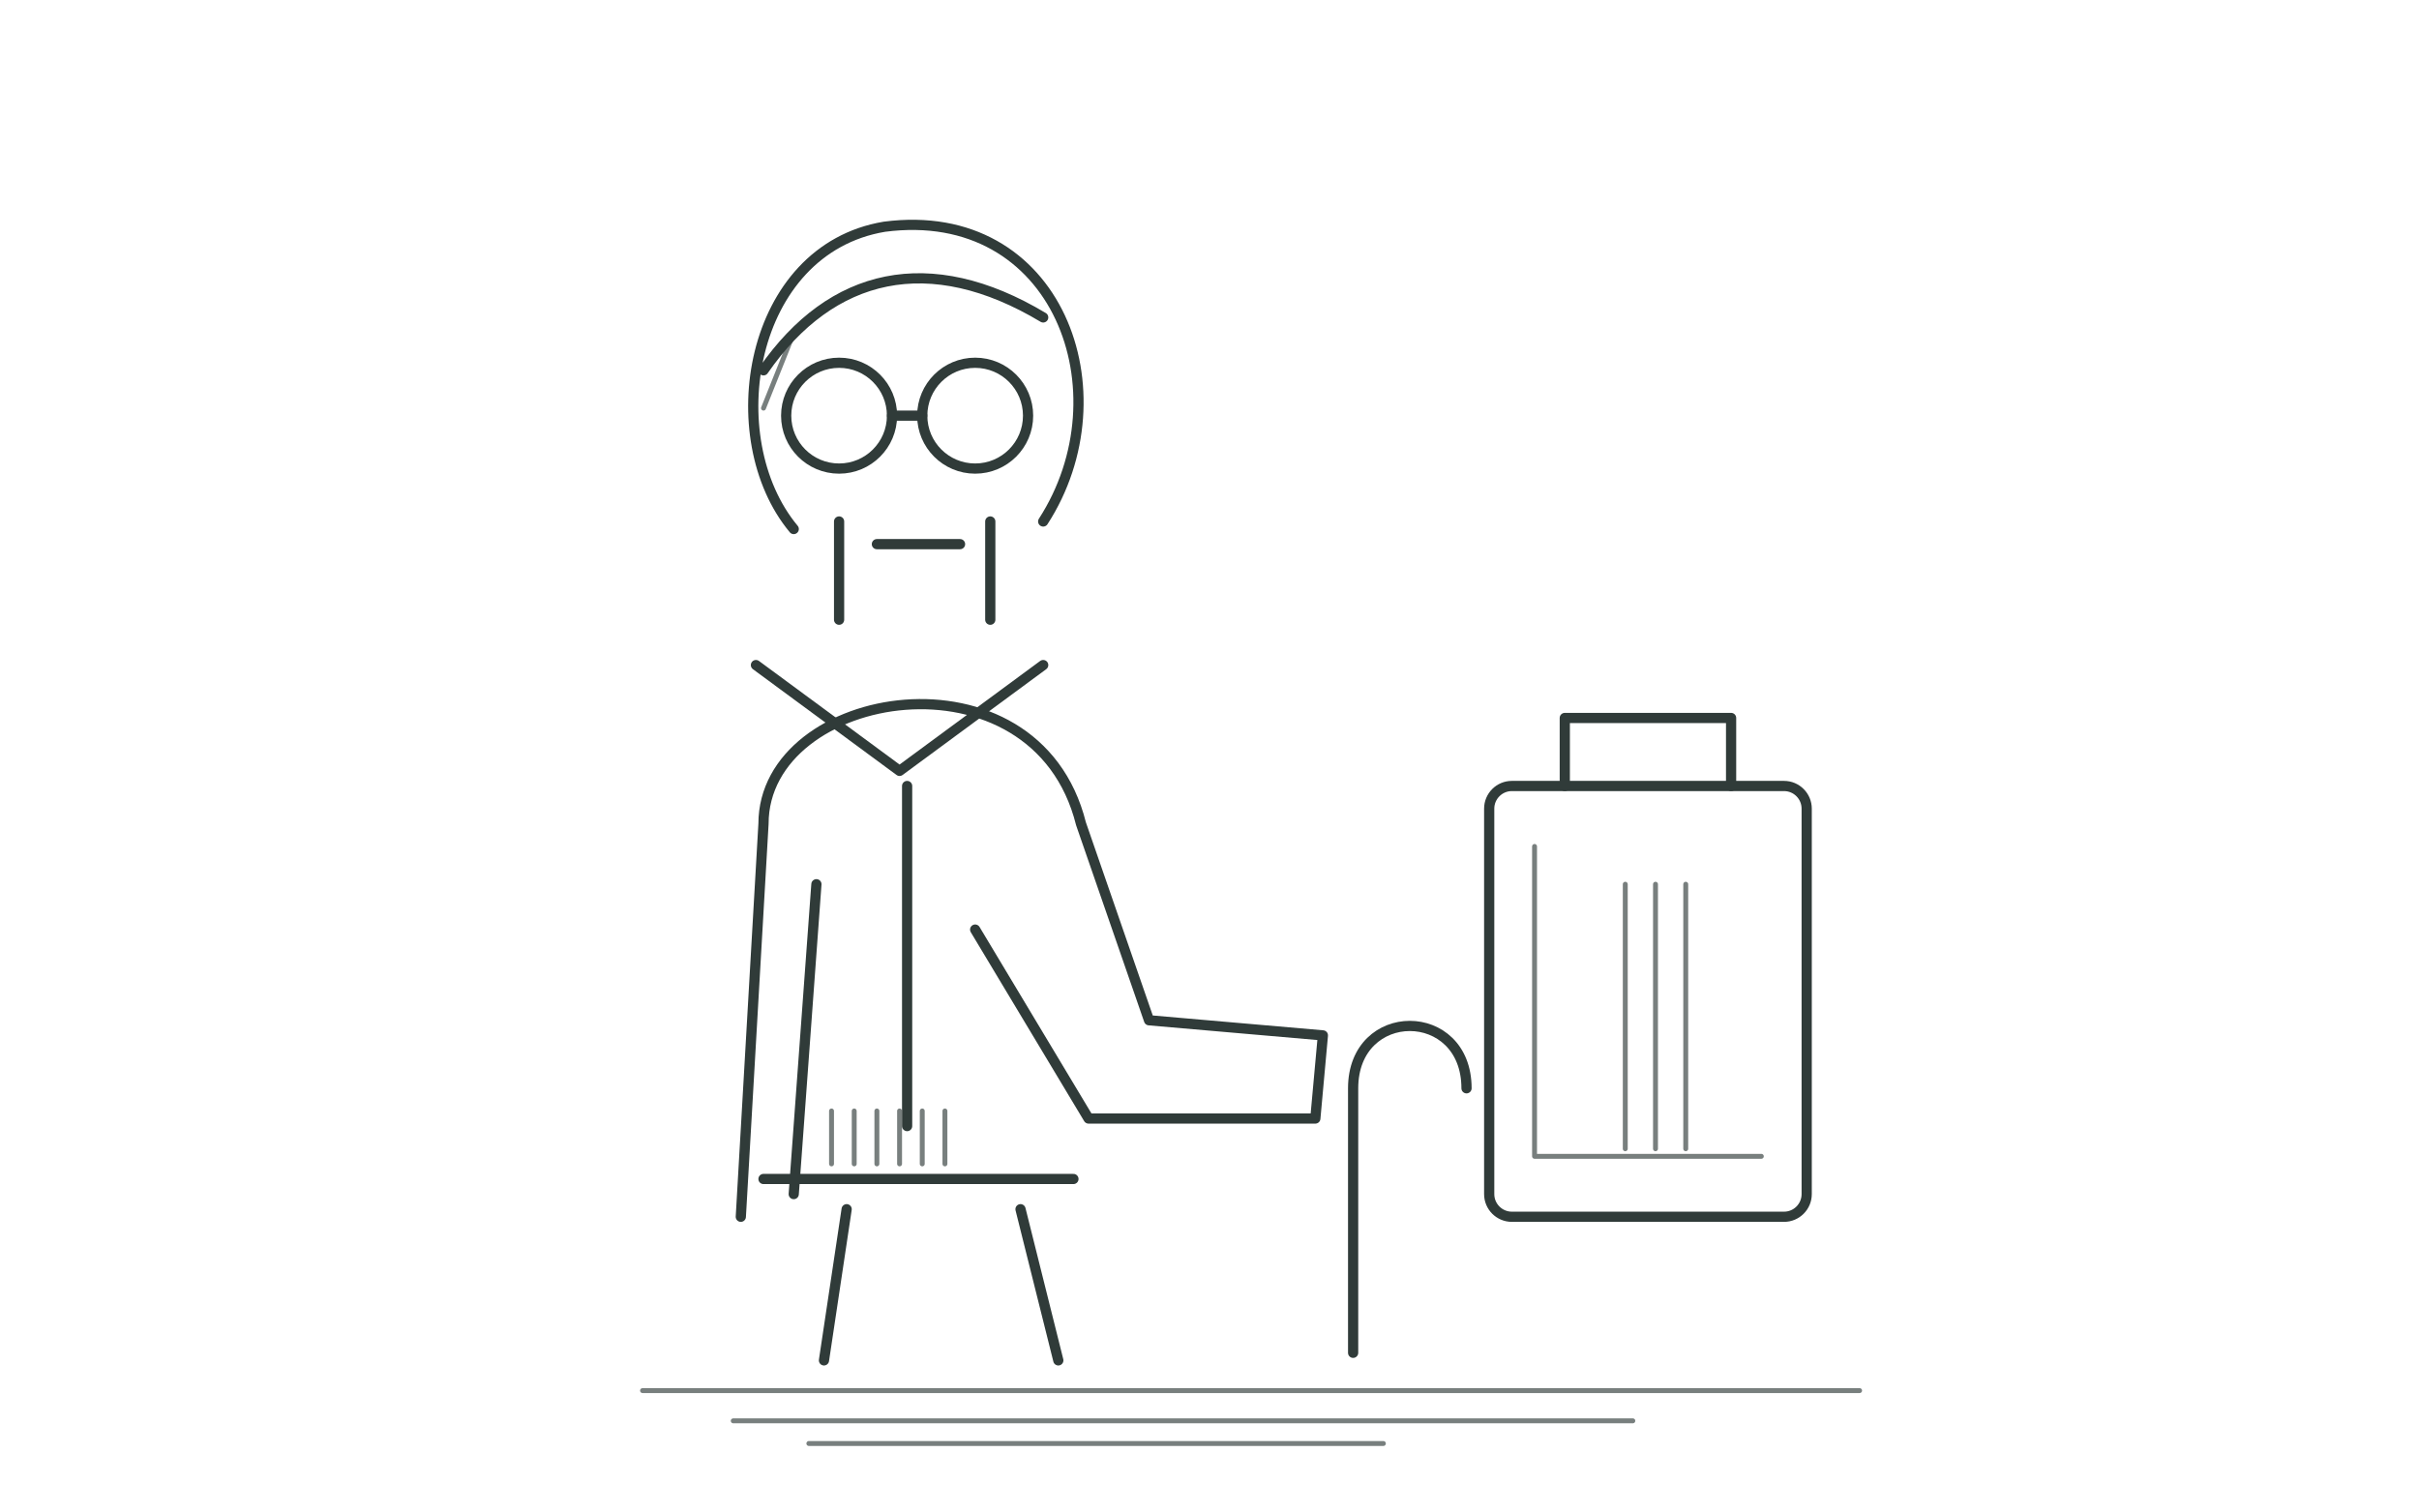
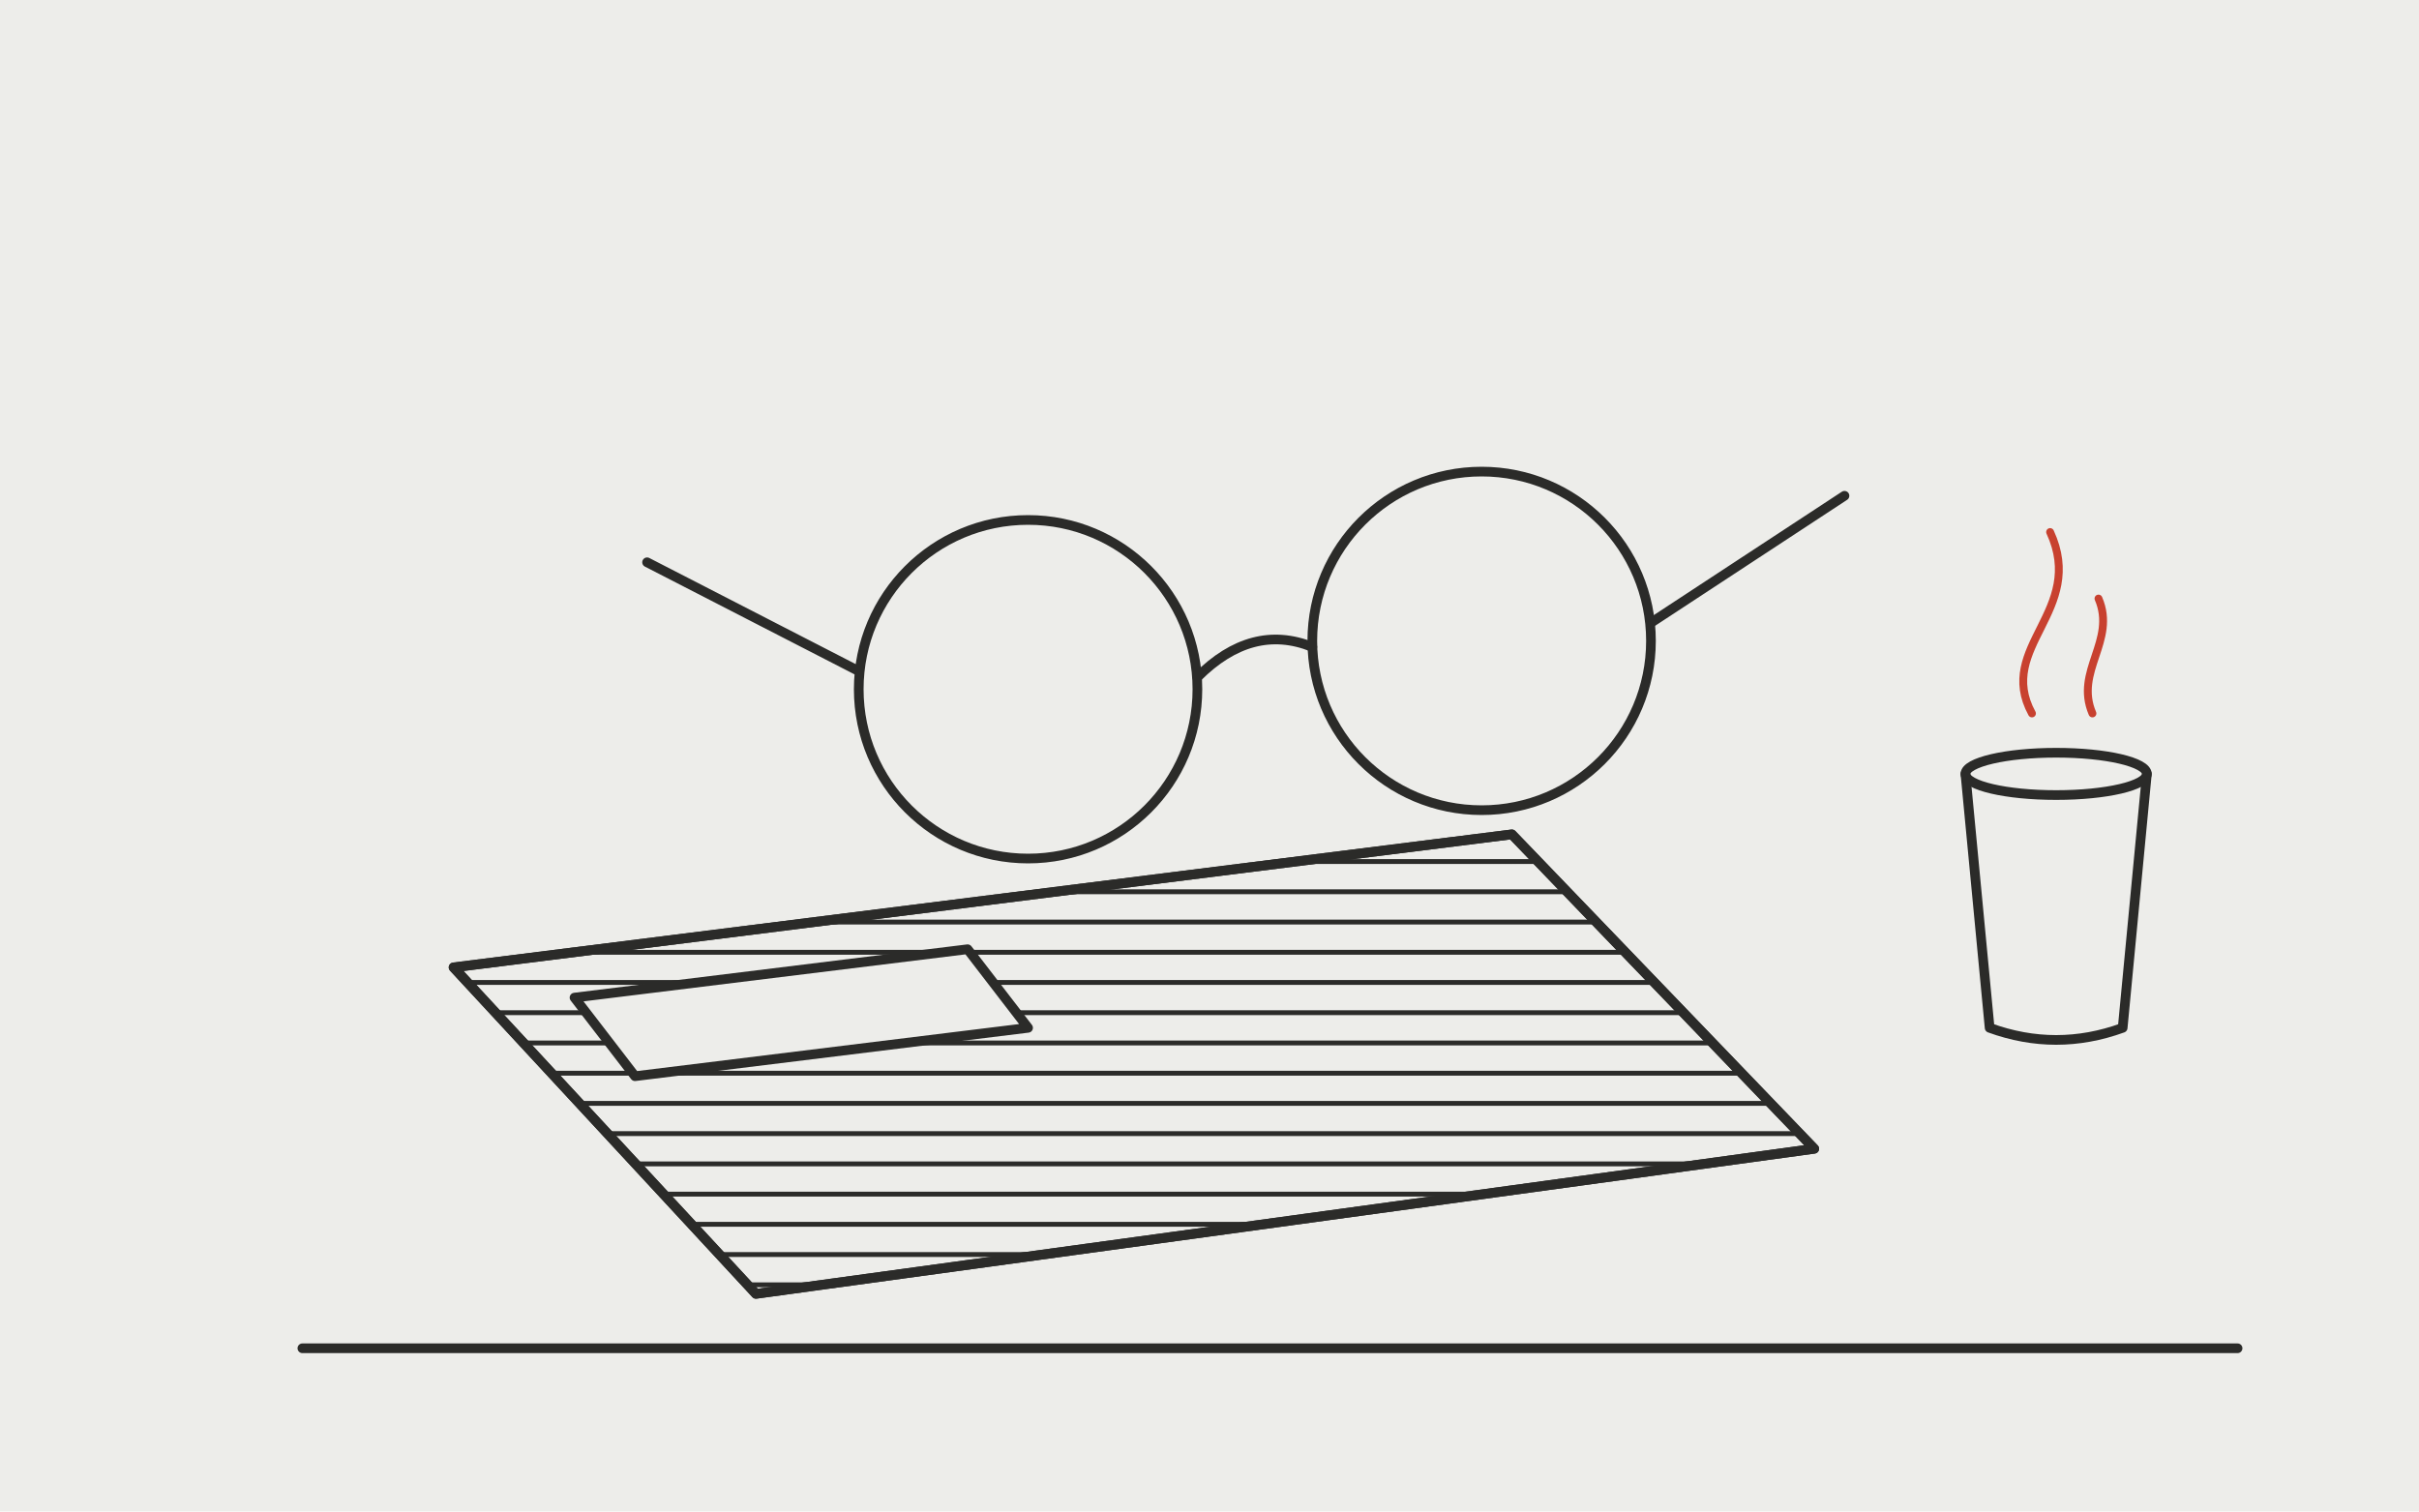
- <svg xmlns="http://www.w3.org/2000/svg" viewBox="0 0 320 200" fill="none" stroke="#303b39" stroke-width="1.35" stroke-linecap="round" stroke-linejoin="round">
+ <svg xmlns="http://www.w3.org/2000/svg" width="320" height="200" viewBox="0 0 800 500">
  <defs>
-     <pattern id="paper" width="1" height="1" patternUnits="userSpaceOnUse">
-       <rect width="1" height="1" fill="#f1f2ee" stroke="none" />
+     <pattern id="hh" patternUnits="userSpaceOnUse" width="10" height="10">
+       <path d="M0 5H10" style="stroke:#2B2B29;stroke-width:1.6" />
    </pattern>
  </defs>
-   <path d="M105 70c-10-12-6-37 12-40 23-3 32 22 21 39M101 49c9-13 22-16 37-7M111 69v13m20-13v13M98 161l3-52c0-18 36-24 42 0l9 26 23 2-1 11h-30l-15-25M101 156h41m-34-39-3 41M112 160l-3 20m26-20 5 20" />
-   <path d="M100 88l19 14 19-14M120 104v45M179 179v-35c0-11 15-11 15 0" />
-   <ellipse cx="111" cy="55" rx="7" ry="7" />
-   <ellipse cx="129" cy="55" rx="7" ry="7" />
-   <path d="M118 55h4m-6 17h11" />
-   <rect x="197" y="104" width="42" height="57" rx="3" />
-   <path d="M207 104v-9h22v9" />
-   <path d="M203 112v41h30M105 44l-4 10" stroke-width=".65" opacity=".65" />
-   <path d="M85 184h161m-149 4h119m-109 3h76" stroke-width=".65" opacity=".65" />
-   <path d="M110 147v7" stroke-width=".65" opacity=".65" />
-   <path d="M113 147v7" stroke-width=".65" opacity=".65" />
-   <path d="M116 147v7" stroke-width=".65" opacity=".65" />
-   <path d="M119 147v7" stroke-width=".65" opacity=".65" />
-   <path d="M122 147v7" stroke-width=".65" opacity=".65" />
-   <path d="M125 147v7" stroke-width=".65" opacity=".65" />
-   <path d="M215 117v35m4-35v35m4-35v35" stroke-width=".65" opacity=".65" />
+   <rect width="800" height="500" fill="#EDEDEA" />
+   <g style="fill:none;stroke:#2B2B29;stroke-width:3.2;stroke-linecap:round;stroke-linejoin:round">
+     <path d="M150 320L500 276L600 380L250 428Z" style="fill:url(#hh)" />
+     <path d="M150 320L500 276L600 380L250 428Z" />
+     <path d="M190 330L320 314L340 340L210 356Z" style="fill:#EDEDEA" />
+     <circle cx="340" cy="228" r="56" style="fill:#EDEDEA" />
+     <circle cx="490" cy="212" r="56" style="fill:#EDEDEA" />
+     <path d="M396 224Q414 206 434 214M284 222L214 186M546 206L610 164" />
+     <path d="M650 256L658 340Q680 348 702 340L710 256" style="fill:#EDEDEA" />
+     <ellipse cx="680" cy="256" rx="30" ry="7" />
+     <path d="M672 236C660 214 690 202 678 176M692 236C686 222 700 212 694 198" style="stroke:#C8412F;stroke-width:2.6" />
+     <path d="M100 446H740" />
+   </g>
</svg>
